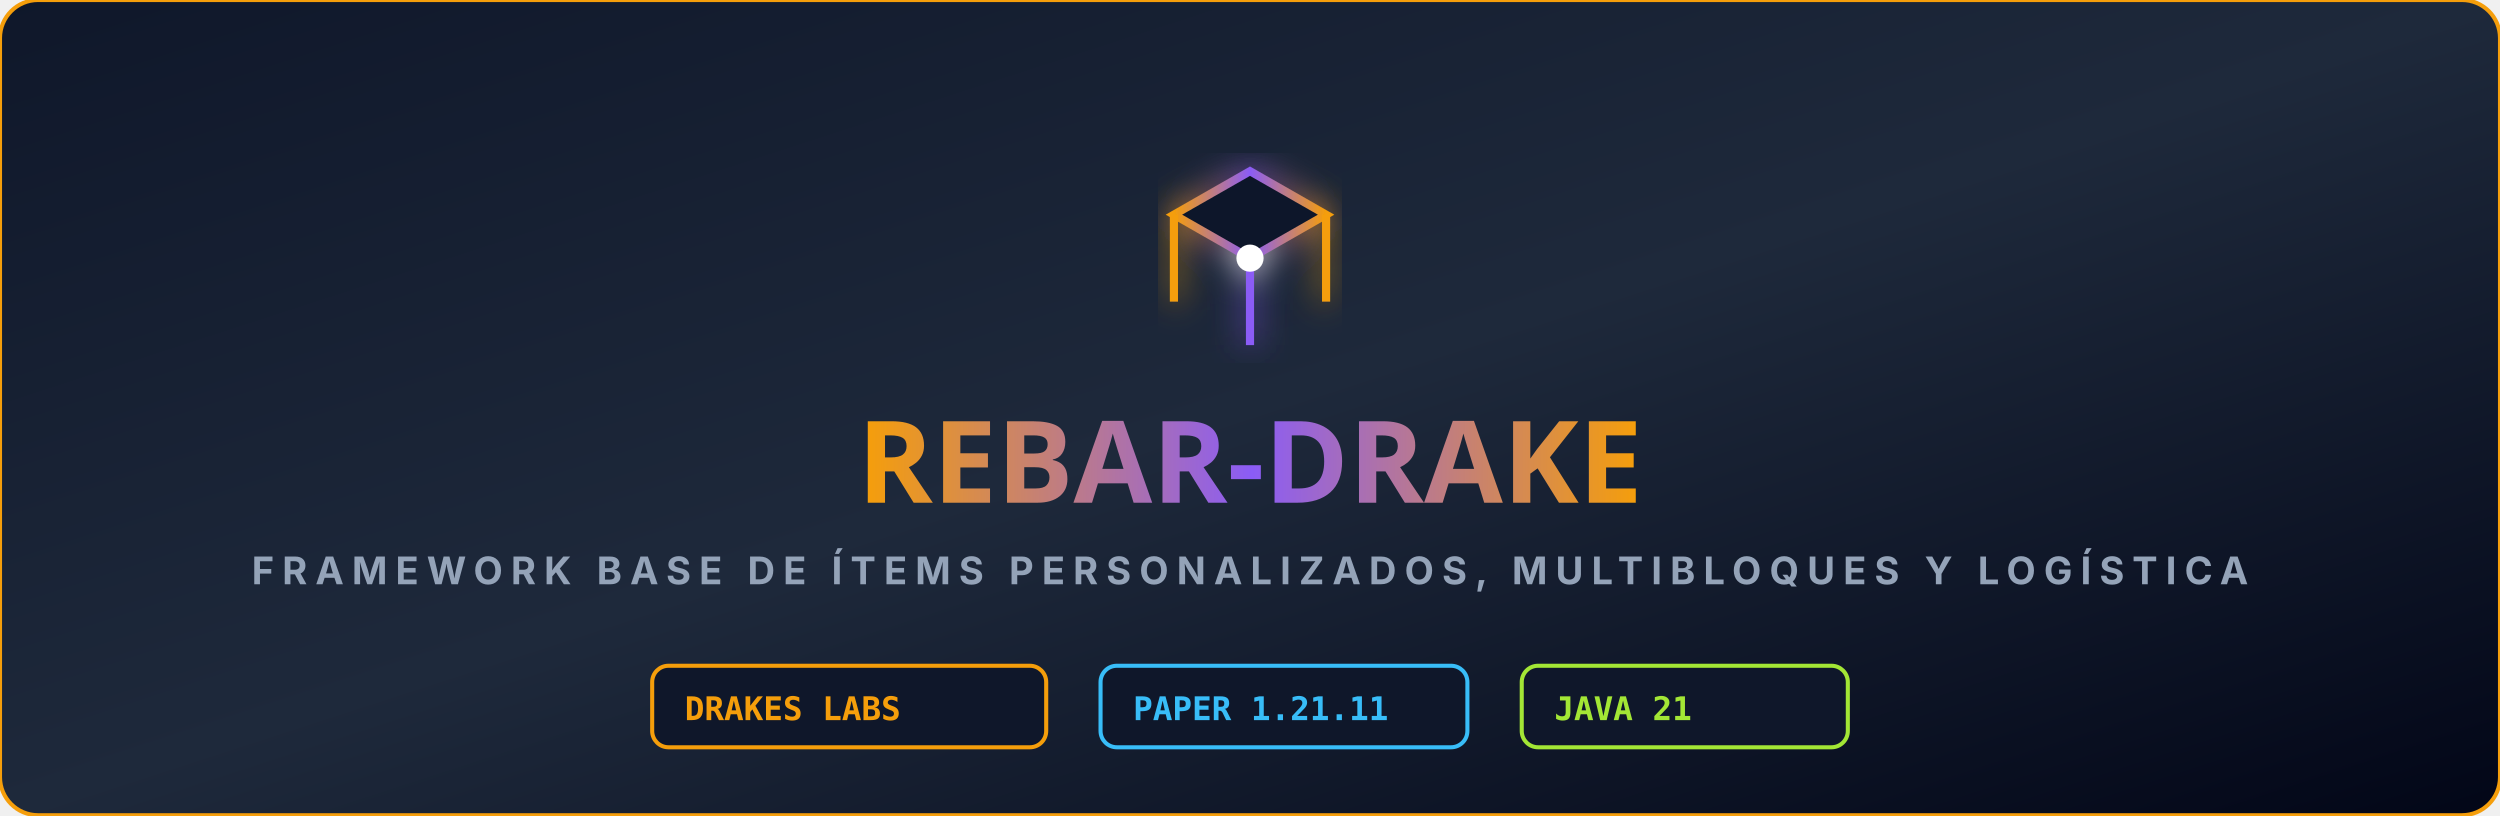
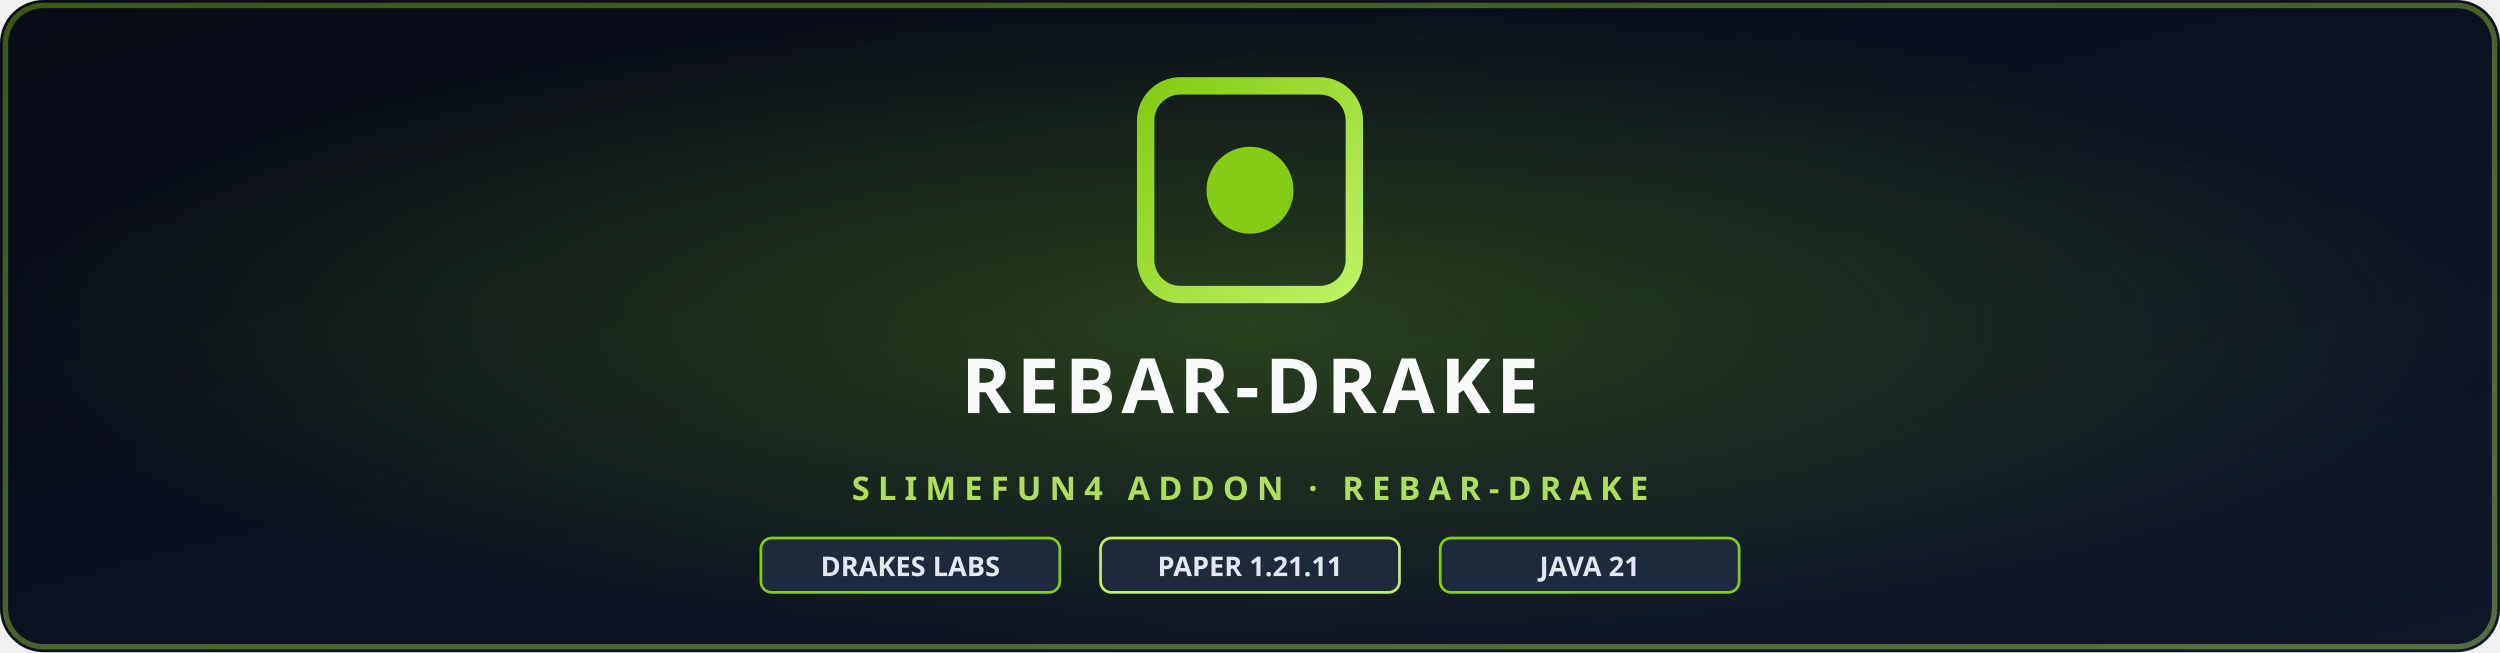
- <svg xmlns="http://www.w3.org/2000/svg" viewBox="0 0 920 300" width="920" height="300">
+ <svg xmlns="http://www.w3.org/2000/svg" viewBox="0 0 920 240" width="920" height="240" role="img" aria-label="Rebar-Drake Banner">
  <defs>
-     <linearGradient id="bgG" x1="0%" y1="0%" x2="100%" y2="100%">
-       <stop offset="0%" stop-color="#0F172A" />
-       <stop offset="50%" stop-color="#1E293B" />
-       <stop offset="100%" stop-color="#020617" />
+     <linearGradient id="bFondo" x1="0" y1="0" x2="1" y2="1">
+       <stop offset="0%" stop-color="#070B14" />
+       <stop offset="100%" stop-color="#0F172A" />
    </linearGradient>
-     <linearGradient id="acG" x1="0%" y1="0%" x2="100%" y2="0%">
-       <stop offset="0%" stop-color="#F59E0B" />
-       <stop offset="50%" stop-color="#8B5CF6" />
-       <stop offset="100%" stop-color="#F59E0B" />
+     <linearGradient id="acG" x1="0" y1="0" x2="1" y2="1">
+       <stop offset="0%" stop-color="#84CC16" />
+       <stop offset="100%" stop-color="#BEF264" />
    </linearGradient>
-     <filter id="glowF">
-       <feGaussianBlur stdDeviation="6" result="blur" />
-       <feMerge>
-         <feMergeNode in="blur" />
-         <feMergeNode in="SourceGraphic" />
-       </feMerge>
-     </filter>
+     <radialGradient id="bHalo" cx="50%" cy="50%" r="50%">
+       <stop offset="0%" stop-color="#84CC16" stop-opacity="0.25" />
+       <stop offset="100%" stop-color="#84CC16" stop-opacity="0" />
+     </radialGradient>
  </defs>
-   <style>
-     @keyframes latido {
-       0%, 100% { opacity: 0.85; filter: drop-shadow(0 0 15px #F59E0Bb3); }
-       50%      { opacity: 1;    filter: drop-shadow(0 0 30px #8B5CF6); }
-     }
-     .fondo  { fill: url(#bgG); }
-     .titulo { font-family: 'Outfit', 'Segoe UI', sans-serif; font-weight: 900; font-size: 42px;
-                fill: url(#acG); animation: latido 3.5s infinite ease-in-out; }
-     .sub    { font-family: 'Inter', 'Segoe UI', sans-serif; font-weight: 700; font-size: 14px;
-                fill: #94A3B8; letter-spacing: 3px; }
-     .chapa  { fill: #0F172A; stroke-width: 1.5; rx: 6px; }
-     .ctexto { font-family: 'JetBrains Mono', monospace; font-size: 12px; font-weight: 700; }
-   </style>
-   <rect class="fondo" width="920" height="300" rx="14" stroke="#F59E0B" stroke-width="1.5" />
-   <g transform="translate(460, 95)" filter="url(#glowF)">
-     <g>
-       <animateTransform attributeName="transform" type="rotate" from="0 0 0" to="360 0 0" dur="24s" repeatCount="indefinite" />
-       <polygon points="0,-32 28,-16 0,0 -28,-16" fill="#0F172A" stroke="url(#acG)" stroke-width="3" />
-       <line x1="-28" y1="-16" x2="-28" y2="16" stroke="#F59E0B" stroke-width="3" />
-       <line x1="28" y1="-16" x2="28" y2="16" stroke="#F59E0B" stroke-width="3" />
-       <line x1="0" y1="0" x2="0" y2="32" stroke="#8B5CF6" stroke-width="3" />
-       <circle cx="0" cy="0" r="5" fill="#FFFFFF" />
-     </g>
+   <rect width="920" height="240" rx="16" fill="url(#bFondo)" />
+   <rect width="920" height="240" rx="16" fill="url(#bHalo)" />
+   <rect x="2" y="2" width="916" height="236" rx="14" fill="none" stroke="url(#acG)" stroke-width="2" opacity="0.4" />
+   <g transform="translate(460,70) scale(1.6)">
+     <rect x="-24" y="-24" width="48" height="48" rx="8" fill="none" stroke="url(#acG)" stroke-width="4" />
+     <circle cx="0" cy="0" r="10" fill="#84CC16" />
  </g>
-   <text x="460" y="185" text-anchor="middle" class="titulo">REBAR-DRAKE</text>
-   <text x="460" y="215" text-anchor="middle" class="sub">FRAMEWORK BASE DE ÍTEMS PERSONALIZADOS, MULTIBLOQUES Y LOGÍSTICA</text>
-   <g transform="translate(240, 245)">
-     <rect x="0" y="0" width="145" height="30" class="chapa" stroke="#F59E0B" />
-     <text x="12" y="20" class="ctexto" fill="#F59E0B">DRAKES LABS</text>
-     <rect x="165" y="0" width="135" height="30" class="chapa" stroke="#38BDF8" />
-     <text x="177" y="20" class="ctexto" fill="#38BDF8">PAPER 1.21.11</text>
-     <rect x="320" y="0" width="120" height="30" class="chapa" stroke="#A3E635" />
-     <text x="332" y="20" class="ctexto" fill="#A3E635">JAVA 21</text>
+   <text x="460" y="152" text-anchor="middle" font-family="'Segoe UI', system-ui, -apple-system, sans-serif" font-weight="900" font-size="28" fill="#F8FAFC" letter-spacing="2">
+     REBAR-DRAKE
+   </text>
+   <text x="460" y="184" text-anchor="middle" font-family="'Segoe UI', system-ui, -apple-system, sans-serif" font-weight="700" font-size="12" fill="#BEF264" letter-spacing="3" opacity="0.9">
+     SLIMEFUN4 ADDON · REBAR-DRAKE
+   </text>
+   <g transform="translate(460, 210)">
+     <rect x="-180" y="-12" width="110" height="20" rx="4" fill="#1E293B" stroke="#84CC16" stroke-width="1" />
+     <text x="-125" y="2" text-anchor="middle" font-family="sans-serif" font-size="10" font-weight="700" fill="#E2E8F0">DRAKES LABS</text>
+     <rect x="-55" y="-12" width="110" height="20" rx="4" fill="#1E293B" stroke="#BEF264" stroke-width="1" />
+     <text x="0" y="2" text-anchor="middle" font-family="sans-serif" font-size="10" font-weight="700" fill="#E2E8F0">PAPER 1.21.11</text>
+     <rect x="70" y="-12" width="110" height="20" rx="4" fill="#1E293B" stroke="#84CC16" stroke-width="1" />
+     <text x="125" y="2" text-anchor="middle" font-family="sans-serif" font-size="10" font-weight="700" fill="#E2E8F0">JAVA 21</text>
  </g>
</svg>
